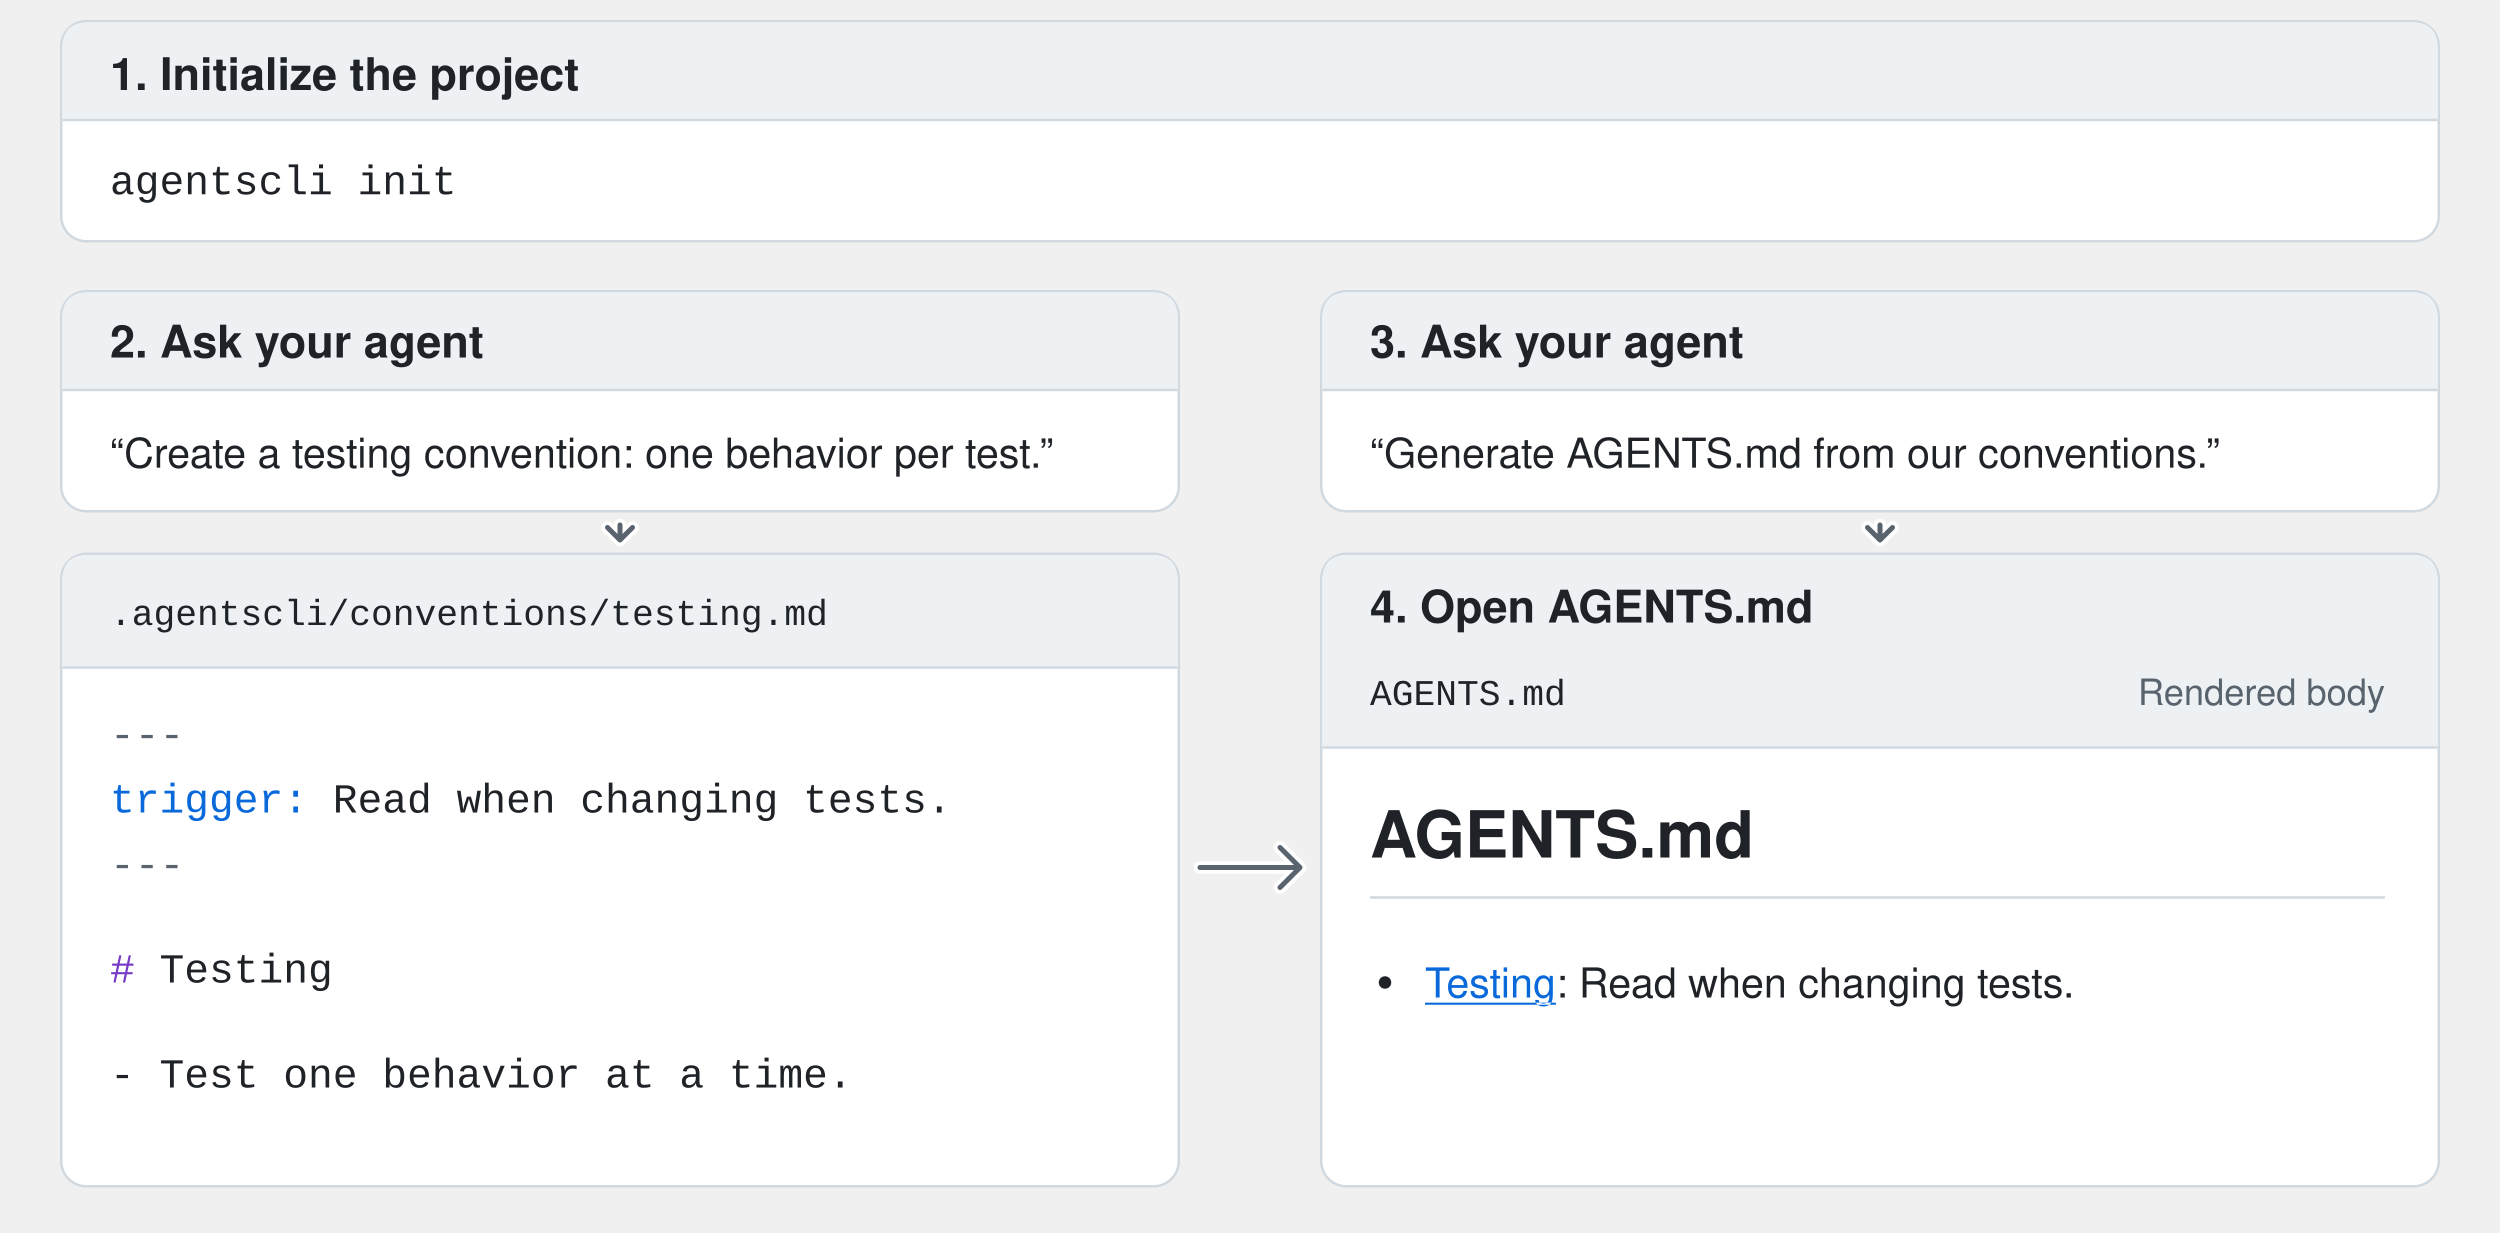
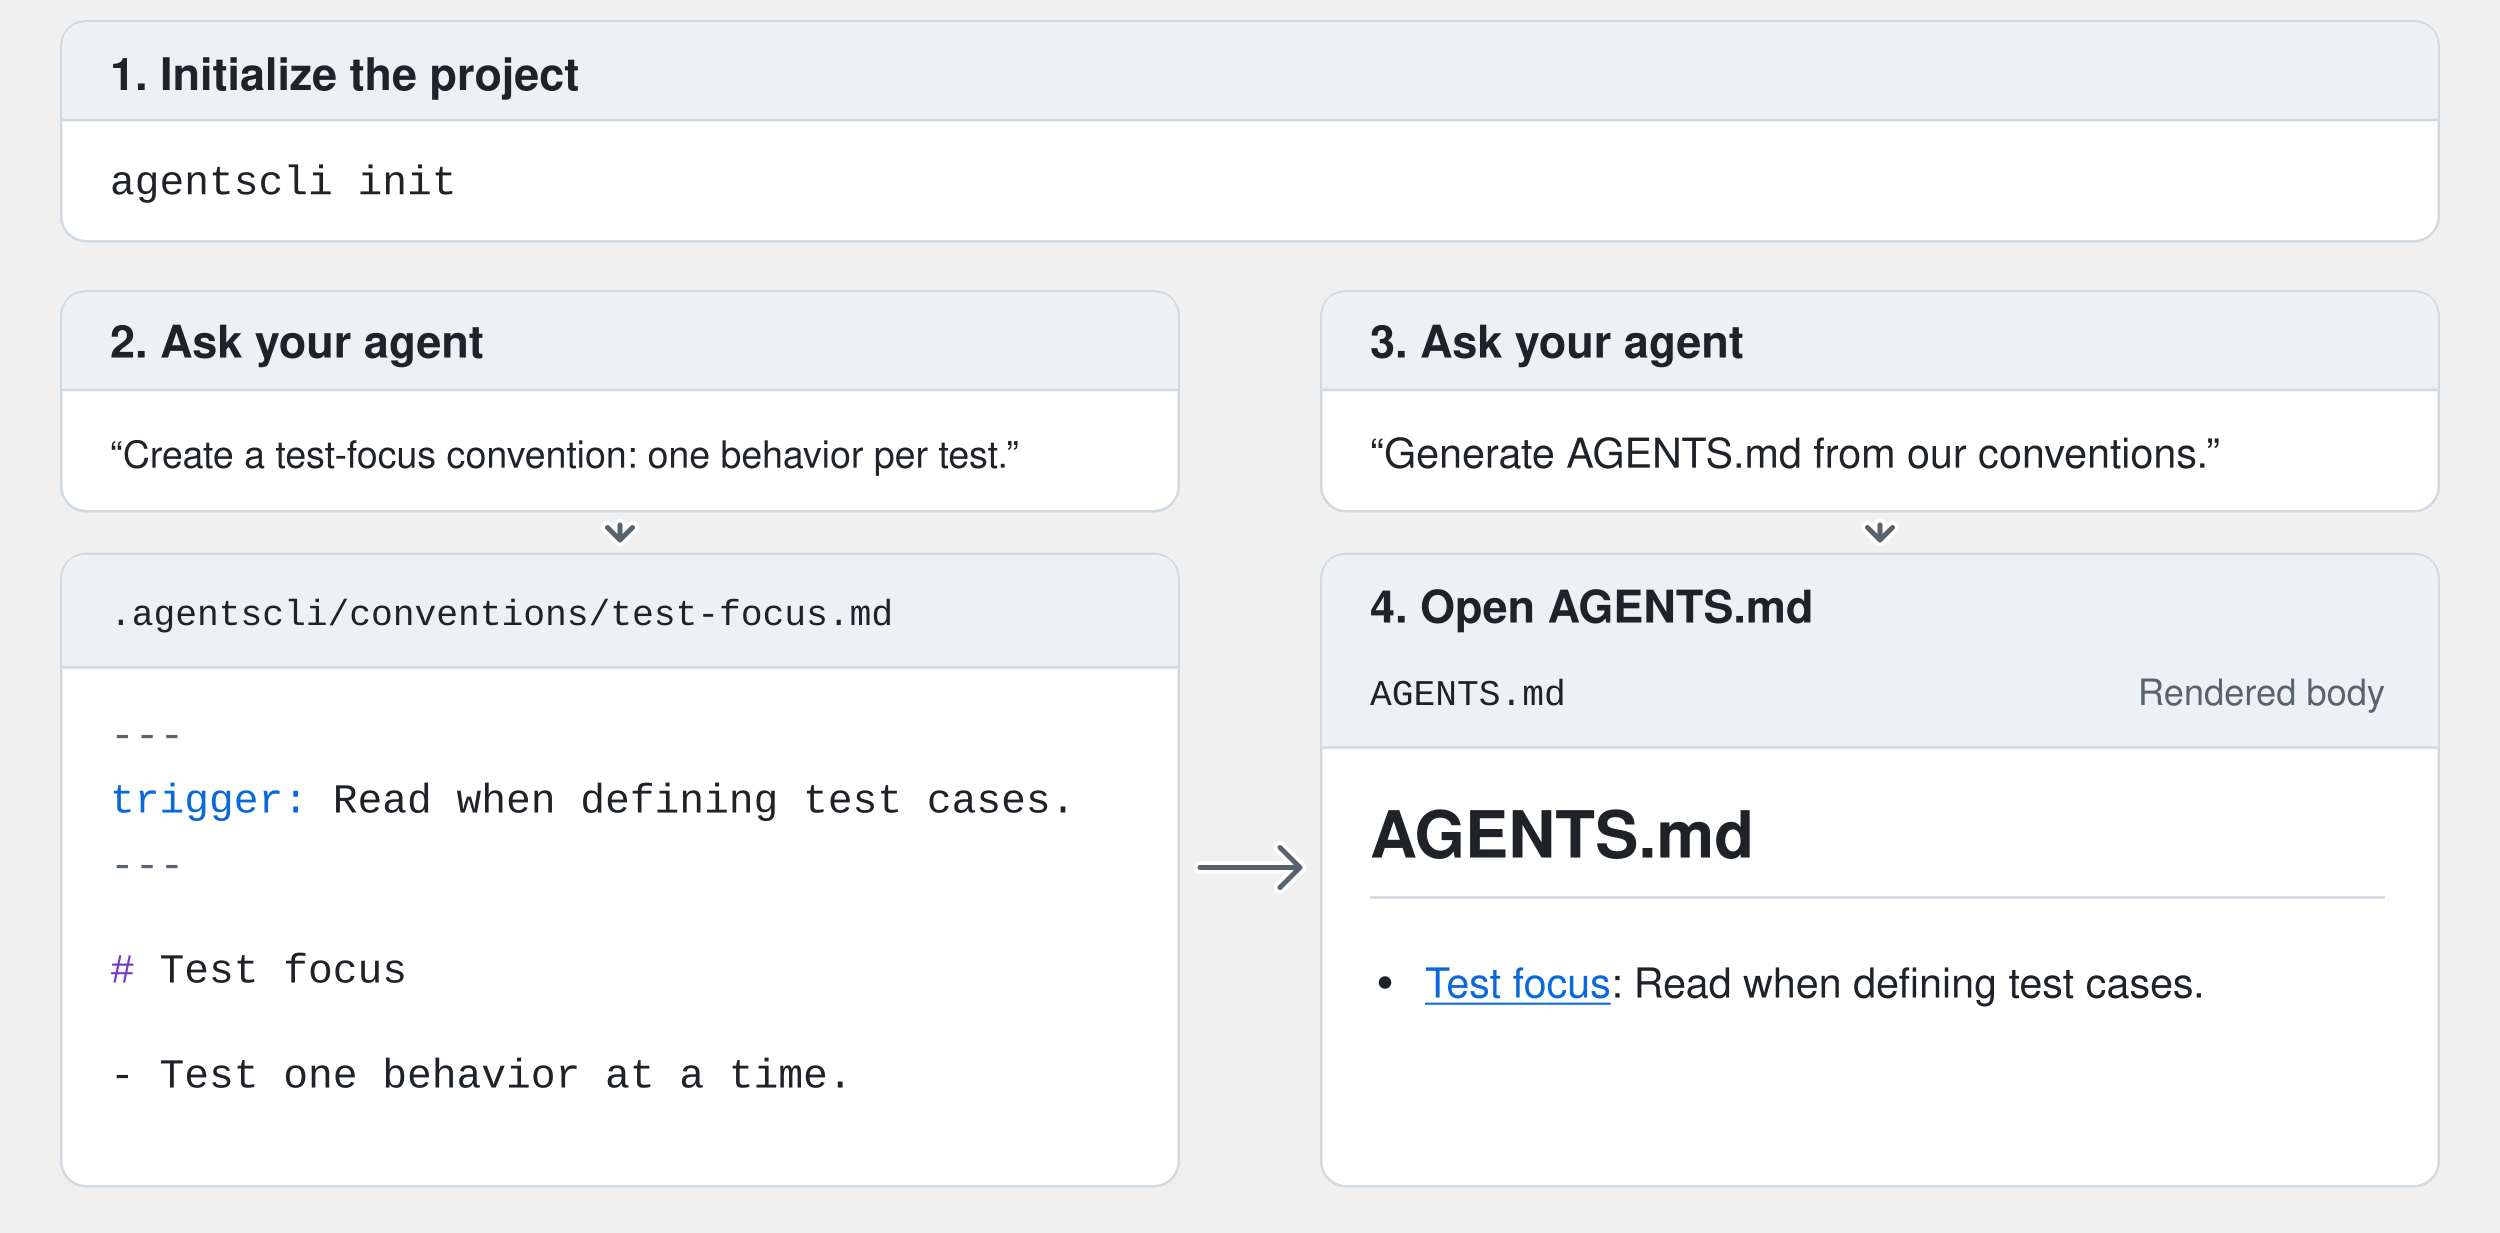
<svg xmlns="http://www.w3.org/2000/svg" width="1000" height="493" viewBox="0 0 1000 493" fill="none" role="img" aria-labelledby="title description">
  <style>
    .panel { fill: #ffffff; stroke: #d1d9e0; }
    .bar { fill: #eef1f4; }
    .ink { fill: #1f2328; }
    .muted { fill: #59636e; }
    .blue { fill: #0969da; }
    .purple { fill: #773bc7; }
    .line { stroke: #d1d9e0; }
    .arrow { stroke: #59636e; }
    .arrow-halo { stroke: #ffffff; }
    text { font-family: -apple-system, BlinkMacSystemFont, "Segoe UI", Helvetica, Arial, sans-serif; }
    .mono { font-family: ui-monospace, SFMono-Regular, Consolas, "Liberation Mono", monospace; }
    @media (prefers-color-scheme: dark) {
      .panel { fill: #161b22; stroke: #30363d; }
      .bar { fill: #21262d; }
      .ink { fill: #e6edf3; }
      .muted { fill: #b1bac4; }
      .blue { fill: #79c0ff; }
      .purple { fill: #d2a8ff; }
      .line { stroke: #30363d; }
      .arrow { stroke: #b1bac4; }
      .arrow-halo { stroke: #161b22; }
    }
  </style>
  <rect id="init-card" class="panel" x="24.5" y="8.5" width="951" height="88" rx="10" />
  <path class="bar" d="M35 9H965Q975 9 975 19V48H25V19Q25 9 35 9Z" />
  <text class="ink" x="44" y="36" font-size="18" font-weight="600">1. Initialize the project</text>
  <path id="init-divider" class="line" d="M25 48H975" />
  <text id="init-command" class="ink mono" x="44" y="77.7" font-size="16.5">agentscli init</text>
  <g transform="translate(0 36)">
    <rect id="write-card" class="panel" x="24.5" y="80.5" width="447" height="88" rx="10" />
    <path class="bar" d="M35 81H461Q471 81 471 91V120H25V91Q25 81 35 81Z" />
    <text class="ink" x="44" y="107" font-size="18" font-weight="600">2. Ask your agent</text>
    <path id="write-divider" class="line" d="M25 120H471" />
-     <text id="write-request" class="ink" x="44" y="151.07" font-size="16.5">“Create a testing convention: one behavior per test.”</text>
+     <text id="write-request" class="ink" x="44" y="151.07" font-size="15">“Create a test-focus convention: one behavior per test.”</text>
    <g transform="translate(0 -39)">
      <rect class="panel" x="24.5" y="224.5" width="447" height="253" rx="10" />
      <path class="bar" d="M35 225H461Q471 225 471 235V270H25V235Q25 225 35 225Z" />
-       <text class="ink mono" x="44" y="253" font-size="14.5">.agentscli/conventions/testing.md</text>
+       <text class="ink mono" x="44" y="253" font-size="14.5">.agentscli/conventions/test-focus.md</text>
      <path class="line" d="M25 270H471" />
      <g class="mono" font-size="16.5">
        <text class="muted mono" x="44" y="302">---</text>
        <text class="ink mono" x="44" y="328">
-           <tspan class="blue">trigger:</tspan> Read when changing tests.</text>
+           <tspan class="blue">trigger:</tspan> Read when defining test cases.</text>
        <text class="muted mono" x="44" y="354">---</text>
        <text class="ink mono" x="44" y="396">
-           <tspan class="purple">#</tspan> Testing</text>
+           <tspan class="purple">#</tspan> Test focus</text>
        <text class="ink mono" x="44" y="438">- Test one behavior at a time.</text>
      </g>
    </g>
    <rect id="build-card" class="panel" x="528.5" y="80.5" width="447" height="88" rx="10" />
    <path class="bar" d="M539 81H965Q975 81 975 91V120H529V91Q529 81 539 81Z" />
    <text class="ink" x="548" y="107" font-size="18" font-weight="600">3. Ask your agent</text>
    <path id="build-divider" class="line" d="M529 120H975" />
    <text id="build-request" class="ink" x="548" y="151.07" font-size="16.5">“Generate AGENTS.md from our conventions.”</text>
    <g stroke-linecap="round" stroke-linejoin="round">
      <path class="arrow-halo" d="M248 174V180M243 175L248 180L253 175M752 174V180M747 175L752 180L757 175M480 311H520M512 303L520 311L512 319" stroke-width="5" />
      <path class="arrow" d="M248 174V180M243 175L248 180L253 175M752 174V180M747 175L752 180L757 175M480 311H520M512 303L520 311L512 319" stroke-width="2" />
    </g>
    <g transform="translate(0 -39)">
      <rect class="panel" x="528.5" y="224.5" width="447" height="253" rx="10" />
      <path class="bar" d="M539 225H965Q975 225 975 235V302H529V235Q529 225 539 225Z" />
      <text class="ink" x="548" y="252" font-size="18" font-weight="600">4. Open AGENTS.md</text>
      <text class="ink mono" x="548" y="285" font-size="14.5">AGENTS.md</text>
      <text class="muted" x="954" y="285" text-anchor="end" font-size="14.5">Rendered body</text>
      <path class="line" d="M529 302H975" />
      <text class="ink" x="548" y="346" font-size="26" font-weight="600">AGENTS.md</text>
      <path class="line" d="M548 362H954" />
      <circle class="ink" cx="554" cy="396" r="2.5" />
      <text class="ink" x="570" y="402" font-size="16.5">
-         <tspan class="blue" text-decoration="underline">Testing</tspan>: Read when changing tests.</text>
+         <tspan class="blue" text-decoration="underline">Test focus</tspan>: Read when defining test cases.</text>
    </g>
  </g>
</svg>
